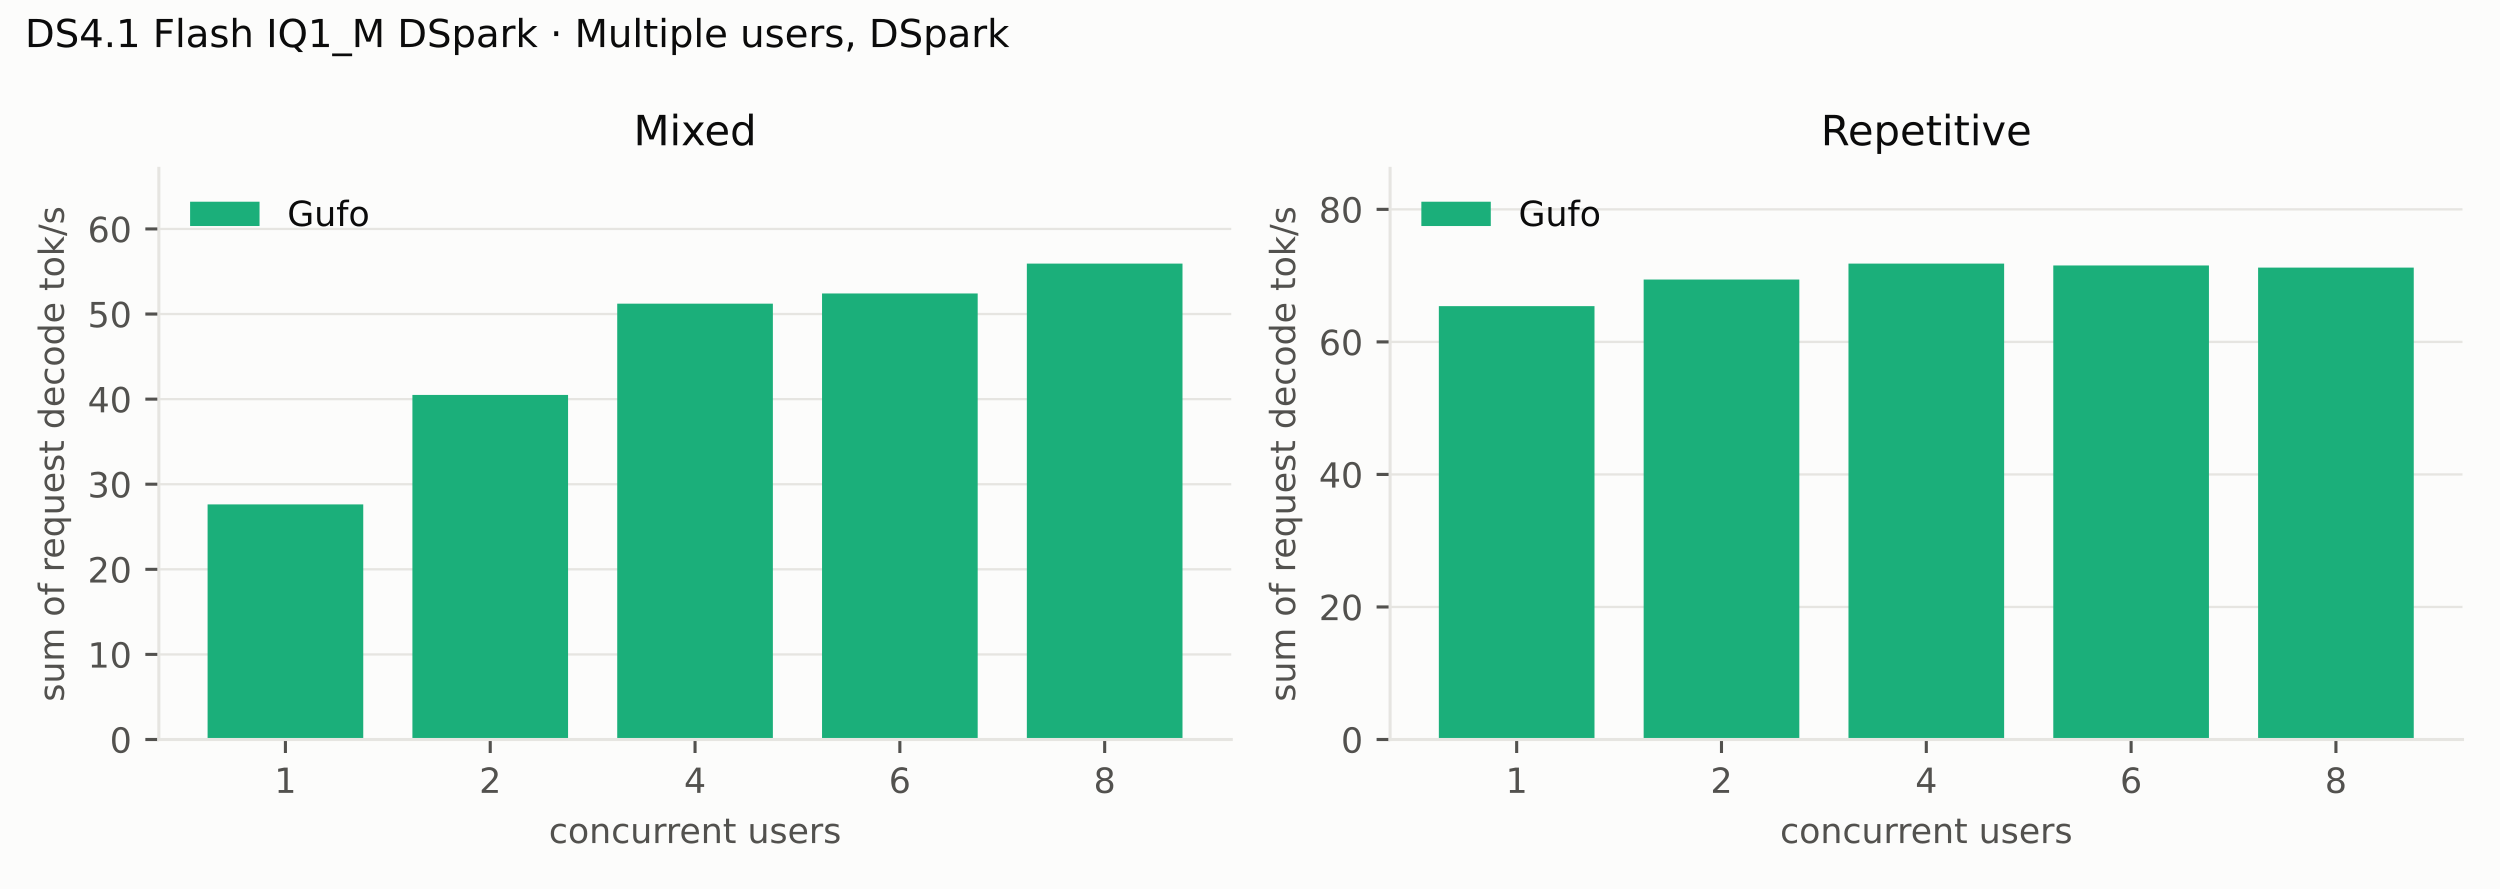
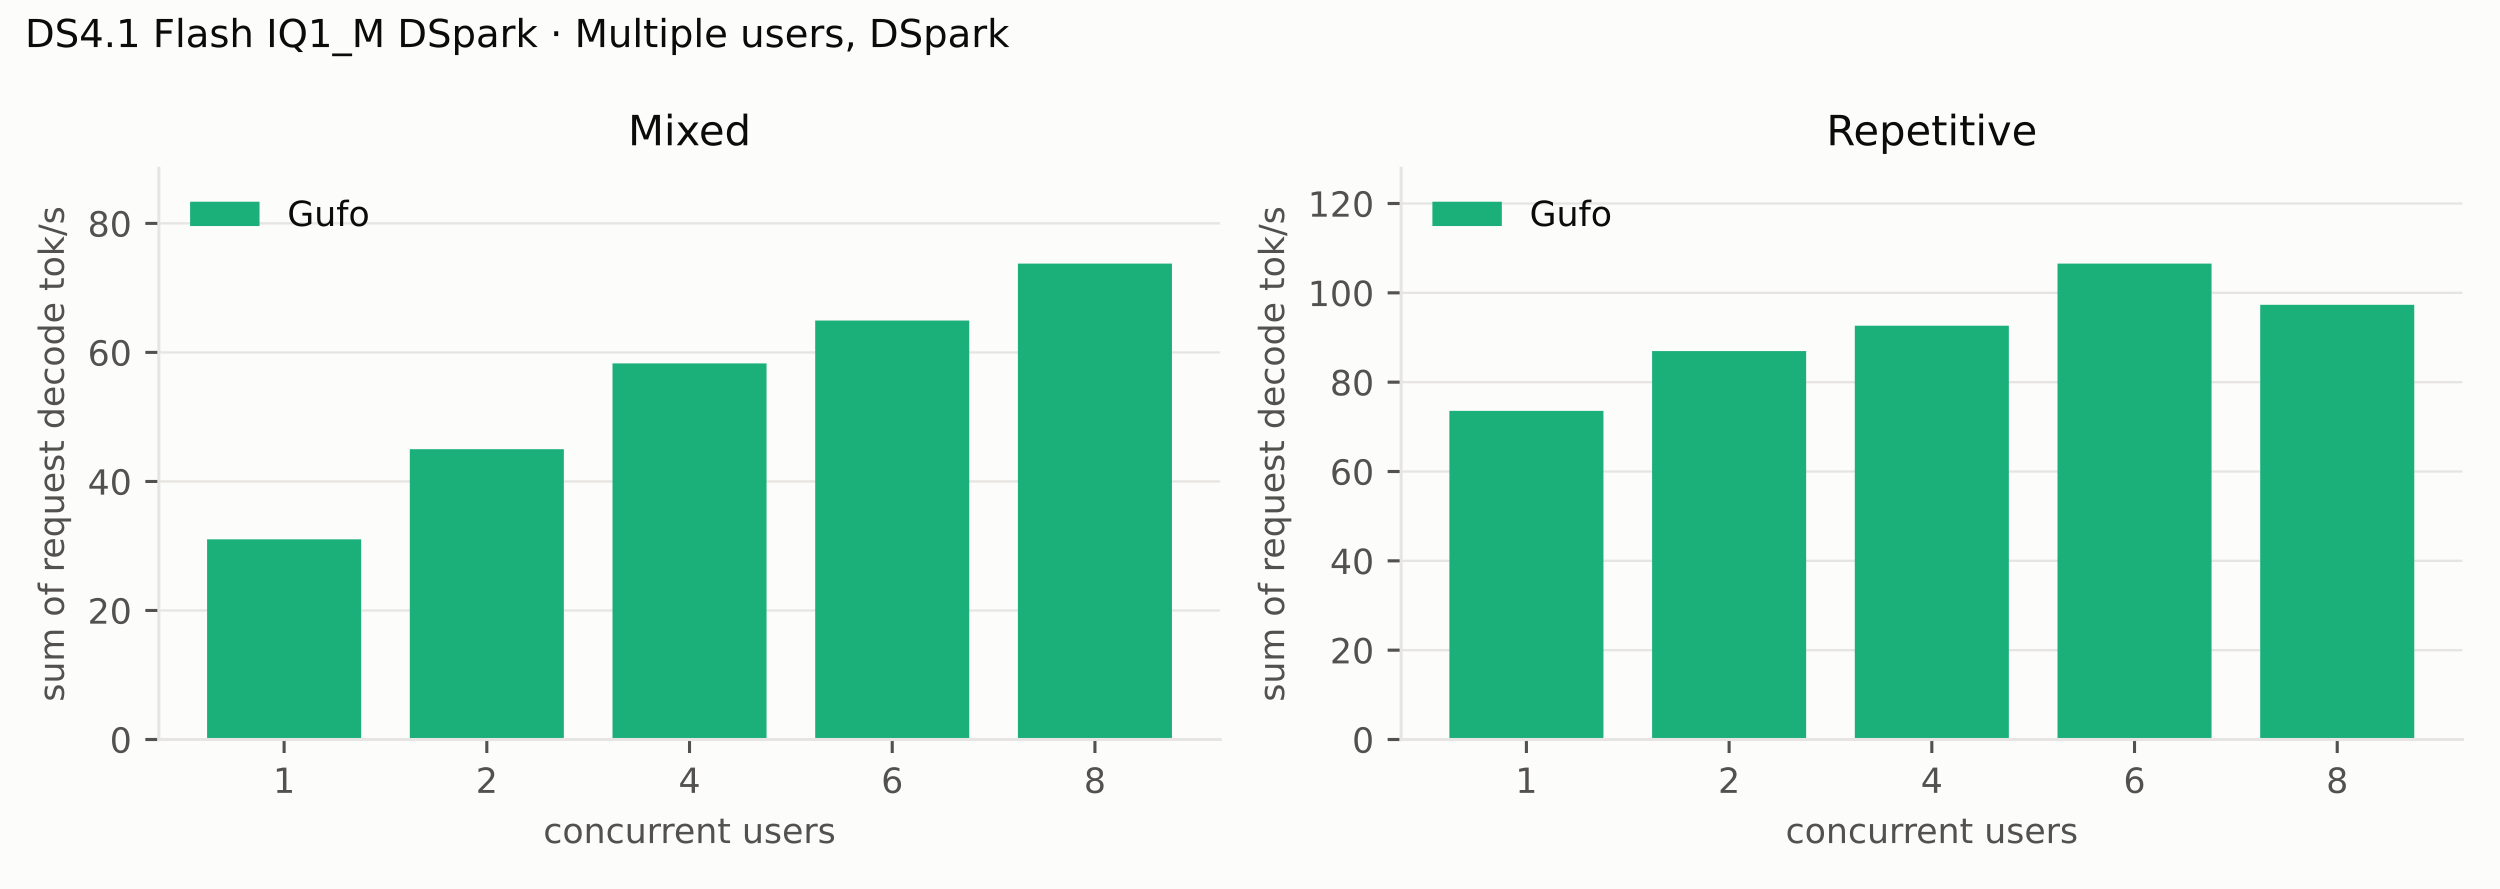
<svg xmlns="http://www.w3.org/2000/svg" xmlns:xlink="http://www.w3.org/1999/xlink" width="648pt" height="230.4pt" viewBox="0 0 648 230.4" version="1.1">
  <defs>
    <style type="text/css">*{stroke-linejoin: round; stroke-linecap: butt}</style>
  </defs>
  <g id="figure_1">
    <g id="patch_1">
      <path d="M 0 230.4 L 648 230.4 L 648 0 L 0 0 z " style="fill: #fcfcfb" />
    </g>
    <g id="axes_1">
      <g id="patch_2">
-         <path d="M 41.173 191.68 L 319.14 191.68 L 319.14 43.647 L 41.173 43.647 z " style="fill: #fcfcfb" />
+         <path d="M 41.173 191.68 L 316.277 191.68 L 316.277 43.647 L 41.173 43.647 z " style="fill: #fcfcfb" />
      </g>
      <g id="matplotlib.axis_1">
        <g id="xtick_1">
          <g id="line2d_1">
            <defs>
              <path id="m1ebf051f68" d="M 0 0 L 0 3.5 " style="stroke: #52514e; stroke-width: 0.8" />
            </defs>
            <g>
-               <use xlink:href="#m1ebf051f68" x="73.981" y="191.68" style="fill: #52514e; stroke: #52514e; stroke-width: 0.8" />
+               <use xlink:href="#m1ebf051f68" x="73.643" y="191.68" style="fill: #52514e; stroke: #52514e; stroke-width: 0.8" />
            </g>
          </g>
          <g id="text_1">
-             <text style="font-size: 9px; font-family: 'DejaVu Sans', 'Bitstream Vera Sans', 'Computer Modern Sans Serif', 'Lucida Grande', 'Verdana', 'Geneva', 'Lucid', 'Arial', 'Helvetica', 'Avant Garde', sans-serif; text-anchor: middle; fill: #52514e" x="73.981" y="205.518" transform="rotate(-0 73.98135 205.5179)">1</text>
+             <text style="font-size: 9px; font-family: 'DejaVu Sans', 'Bitstream Vera Sans', 'Computer Modern Sans Serif', 'Lucida Grande', 'Verdana', 'Geneva', 'Lucid', 'Arial', 'Helvetica', 'Avant Garde', sans-serif; text-anchor: middle; fill: #52514e" x="73.643" y="205.518" transform="rotate(-0 73.64342 205.5179)">1</text>
          </g>
        </g>
        <g id="xtick_2">
          <g id="line2d_2">
            <g>
-               <use xlink:href="#m1ebf051f68" x="127.069" y="191.68" style="fill: #52514e; stroke: #52514e; stroke-width: 0.8" />
+               <use xlink:href="#m1ebf051f68" x="126.184" y="191.68" style="fill: #52514e; stroke: #52514e; stroke-width: 0.8" />
            </g>
          </g>
          <g id="text_2">
-             <text style="font-size: 9px; font-family: 'DejaVu Sans', 'Bitstream Vera Sans', 'Computer Modern Sans Serif', 'Lucida Grande', 'Verdana', 'Geneva', 'Lucid', 'Arial', 'Helvetica', 'Avant Garde', sans-serif; text-anchor: middle; fill: #52514e" x="127.069" y="205.518" transform="rotate(-0 127.069 205.5179)">2</text>
+             <text style="font-size: 9px; font-family: 'DejaVu Sans', 'Bitstream Vera Sans', 'Computer Modern Sans Serif', 'Lucida Grande', 'Verdana', 'Geneva', 'Lucid', 'Arial', 'Helvetica', 'Avant Garde', sans-serif; text-anchor: middle; fill: #52514e" x="126.184" y="205.518" transform="rotate(-0 126.1842 205.5179)">2</text>
          </g>
        </g>
        <g id="xtick_3">
          <g id="line2d_3">
            <g>
-               <use xlink:href="#m1ebf051f68" x="180.157" y="191.68" style="fill: #52514e; stroke: #52514e; stroke-width: 0.8" />
+               <use xlink:href="#m1ebf051f68" x="178.725" y="191.68" style="fill: #52514e; stroke: #52514e; stroke-width: 0.8" />
            </g>
          </g>
          <g id="text_3">
-             <text style="font-size: 9px; font-family: 'DejaVu Sans', 'Bitstream Vera Sans', 'Computer Modern Sans Serif', 'Lucida Grande', 'Verdana', 'Geneva', 'Lucid', 'Arial', 'Helvetica', 'Avant Garde', sans-serif; text-anchor: middle; fill: #52514e" x="180.157" y="205.518" transform="rotate(-0 180.1566 205.5179)">4</text>
+             <text style="font-size: 9px; font-family: 'DejaVu Sans', 'Bitstream Vera Sans', 'Computer Modern Sans Serif', 'Lucida Grande', 'Verdana', 'Geneva', 'Lucid', 'Arial', 'Helvetica', 'Avant Garde', sans-serif; text-anchor: middle; fill: #52514e" x="178.725" y="205.518" transform="rotate(-0 178.725 205.5179)">4</text>
          </g>
        </g>
        <g id="xtick_4">
          <g id="line2d_4">
            <g>
-               <use xlink:href="#m1ebf051f68" x="233.244" y="191.68" style="fill: #52514e; stroke: #52514e; stroke-width: 0.8" />
+               <use xlink:href="#m1ebf051f68" x="231.266" y="191.68" style="fill: #52514e; stroke: #52514e; stroke-width: 0.8" />
            </g>
          </g>
          <g id="text_4">
-             <text style="font-size: 9px; font-family: 'DejaVu Sans', 'Bitstream Vera Sans', 'Computer Modern Sans Serif', 'Lucida Grande', 'Verdana', 'Geneva', 'Lucid', 'Arial', 'Helvetica', 'Avant Garde', sans-serif; text-anchor: middle; fill: #52514e" x="233.244" y="205.518" transform="rotate(-0 233.2442 205.5179)">6</text>
+             <text style="font-size: 9px; font-family: 'DejaVu Sans', 'Bitstream Vera Sans', 'Computer Modern Sans Serif', 'Lucida Grande', 'Verdana', 'Geneva', 'Lucid', 'Arial', 'Helvetica', 'Avant Garde', sans-serif; text-anchor: middle; fill: #52514e" x="231.266" y="205.518" transform="rotate(-0 231.2658 205.5179)">6</text>
          </g>
        </g>
        <g id="xtick_5">
          <g id="line2d_5">
            <g>
-               <use xlink:href="#m1ebf051f68" x="286.332" y="191.68" style="fill: #52514e; stroke: #52514e; stroke-width: 0.8" />
+               <use xlink:href="#m1ebf051f68" x="283.807" y="191.68" style="fill: #52514e; stroke: #52514e; stroke-width: 0.8" />
            </g>
          </g>
          <g id="text_5">
-             <text style="font-size: 9px; font-family: 'DejaVu Sans', 'Bitstream Vera Sans', 'Computer Modern Sans Serif', 'Lucida Grande', 'Verdana', 'Geneva', 'Lucid', 'Arial', 'Helvetica', 'Avant Garde', sans-serif; text-anchor: middle; fill: #52514e" x="286.332" y="205.518" transform="rotate(-0 286.3318 205.5179)">8</text>
+             <text style="font-size: 9px; font-family: 'DejaVu Sans', 'Bitstream Vera Sans', 'Computer Modern Sans Serif', 'Lucida Grande', 'Verdana', 'Geneva', 'Lucid', 'Arial', 'Helvetica', 'Avant Garde', sans-serif; text-anchor: middle; fill: #52514e" x="283.807" y="205.518" transform="rotate(-0 283.8067 205.5179)">8</text>
          </g>
        </g>
        <g id="text_6">
-           <text style="font-size: 9px; font-family: 'DejaVu Sans', 'Bitstream Vera Sans', 'Computer Modern Sans Serif', 'Lucida Grande', 'Verdana', 'Geneva', 'Lucid', 'Arial', 'Helvetica', 'Avant Garde', sans-serif; text-anchor: middle; fill: #52514e" x="180.157" y="218.518" transform="rotate(-0 180.1566 218.5179)">concurrent users</text>
+           <text style="font-size: 9px; font-family: 'DejaVu Sans', 'Bitstream Vera Sans', 'Computer Modern Sans Serif', 'Lucida Grande', 'Verdana', 'Geneva', 'Lucid', 'Arial', 'Helvetica', 'Avant Garde', sans-serif; text-anchor: middle; fill: #52514e" x="178.725" y="218.518" transform="rotate(-0 178.725 218.5179)">concurrent users</text>
        </g>
      </g>
      <g id="matplotlib.axis_2">
        <g id="ytick_1">
          <g id="line2d_6">
-             <path d="M 41.173 191.68 L 319.14 191.68 " clip-path="url(#p87799a34b1)" style="fill: none; stroke: #e6e5e1; stroke-width: 0.6; stroke-linecap: square" />
+             <path d="M 41.173 191.68 L 316.277 191.68 " clip-path="url(#pf72416dd91)" style="fill: none; stroke: #e6e5e1; stroke-width: 0.6; stroke-linecap: square" />
          </g>
          <g id="line2d_7">
            <defs>
              <path id="m680e5b1e24" d="M 0 0 L -3.5 0 " style="stroke: #52514e; stroke-width: 0.8" />
            </defs>
            <g>
              <use xlink:href="#m680e5b1e24" x="41.173" y="191.68" style="fill: #52514e; stroke: #52514e; stroke-width: 0.8" />
            </g>
          </g>
          <g id="text_7">
            <text style="font-size: 9px; font-family: 'DejaVu Sans', 'Bitstream Vera Sans', 'Computer Modern Sans Serif', 'Lucida Grande', 'Verdana', 'Geneva', 'Lucid', 'Arial', 'Helvetica', 'Avant Garde', sans-serif; text-anchor: end; fill: #52514e" x="34.173" y="195.099" transform="rotate(-0 34.1732 195.0989)">0</text>
          </g>
        </g>
        <g id="ytick_2">
          <g id="line2d_8">
-             <path d="M 41.173 169.624 L 319.14 169.624 " clip-path="url(#p87799a34b1)" style="fill: none; stroke: #e6e5e1; stroke-width: 0.6; stroke-linecap: square" />
+             <path d="M 41.173 158.235 L 316.277 158.235 " clip-path="url(#pf72416dd91)" style="fill: none; stroke: #e6e5e1; stroke-width: 0.6; stroke-linecap: square" />
          </g>
          <g id="line2d_9">
            <g>
-               <use xlink:href="#m680e5b1e24" x="41.173" y="169.624" style="fill: #52514e; stroke: #52514e; stroke-width: 0.8" />
+               <use xlink:href="#m680e5b1e24" x="41.173" y="158.235" style="fill: #52514e; stroke: #52514e; stroke-width: 0.8" />
            </g>
          </g>
          <g id="text_8">
-             <text style="font-size: 9px; font-family: 'DejaVu Sans', 'Bitstream Vera Sans', 'Computer Modern Sans Serif', 'Lucida Grande', 'Verdana', 'Geneva', 'Lucid', 'Arial', 'Helvetica', 'Avant Garde', sans-serif; text-anchor: end; fill: #52514e" x="34.173" y="173.043" transform="rotate(-0 34.1732 173.0427)">10</text>
+             <text style="font-size: 9px; font-family: 'DejaVu Sans', 'Bitstream Vera Sans', 'Computer Modern Sans Serif', 'Lucida Grande', 'Verdana', 'Geneva', 'Lucid', 'Arial', 'Helvetica', 'Avant Garde', sans-serif; text-anchor: end; fill: #52514e" x="34.173" y="161.654" transform="rotate(-0 34.1732 161.6543)">20</text>
          </g>
        </g>
        <g id="ytick_3">
          <g id="line2d_10">
-             <path d="M 41.173 147.567 L 319.14 147.567 " clip-path="url(#p87799a34b1)" style="fill: none; stroke: #e6e5e1; stroke-width: 0.6; stroke-linecap: square" />
+             <path d="M 41.173 124.791 L 316.277 124.791 " clip-path="url(#pf72416dd91)" style="fill: none; stroke: #e6e5e1; stroke-width: 0.6; stroke-linecap: square" />
          </g>
          <g id="line2d_11">
            <g>
-               <use xlink:href="#m680e5b1e24" x="41.173" y="147.567" style="fill: #52514e; stroke: #52514e; stroke-width: 0.8" />
+               <use xlink:href="#m680e5b1e24" x="41.173" y="124.791" style="fill: #52514e; stroke: #52514e; stroke-width: 0.8" />
            </g>
          </g>
          <g id="text_9">
-             <text style="font-size: 9px; font-family: 'DejaVu Sans', 'Bitstream Vera Sans', 'Computer Modern Sans Serif', 'Lucida Grande', 'Verdana', 'Geneva', 'Lucid', 'Arial', 'Helvetica', 'Avant Garde', sans-serif; text-anchor: end; fill: #52514e" x="34.173" y="150.986" transform="rotate(-0 34.1732 150.9864)">20</text>
+             <text style="font-size: 9px; font-family: 'DejaVu Sans', 'Bitstream Vera Sans', 'Computer Modern Sans Serif', 'Lucida Grande', 'Verdana', 'Geneva', 'Lucid', 'Arial', 'Helvetica', 'Avant Garde', sans-serif; text-anchor: end; fill: #52514e" x="34.173" y="128.21" transform="rotate(-0 34.1732 128.2096)">40</text>
          </g>
        </g>
        <g id="ytick_4">
          <g id="line2d_12">
-             <path d="M 41.173 125.511 L 319.14 125.511 " clip-path="url(#p87799a34b1)" style="fill: none; stroke: #e6e5e1; stroke-width: 0.6; stroke-linecap: square" />
+             <path d="M 41.173 91.346 L 316.277 91.346 " clip-path="url(#pf72416dd91)" style="fill: none; stroke: #e6e5e1; stroke-width: 0.6; stroke-linecap: square" />
          </g>
          <g id="line2d_13">
            <g>
-               <use xlink:href="#m680e5b1e24" x="41.173" y="125.511" style="fill: #52514e; stroke: #52514e; stroke-width: 0.8" />
+               <use xlink:href="#m680e5b1e24" x="41.173" y="91.346" style="fill: #52514e; stroke: #52514e; stroke-width: 0.8" />
            </g>
          </g>
          <g id="text_10">
-             <text style="font-size: 9px; font-family: 'DejaVu Sans', 'Bitstream Vera Sans', 'Computer Modern Sans Serif', 'Lucida Grande', 'Verdana', 'Geneva', 'Lucid', 'Arial', 'Helvetica', 'Avant Garde', sans-serif; text-anchor: end; fill: #52514e" x="34.173" y="128.93" transform="rotate(-0 34.1732 128.9301)">30</text>
+             <text style="font-size: 9px; font-family: 'DejaVu Sans', 'Bitstream Vera Sans', 'Computer Modern Sans Serif', 'Lucida Grande', 'Verdana', 'Geneva', 'Lucid', 'Arial', 'Helvetica', 'Avant Garde', sans-serif; text-anchor: end; fill: #52514e" x="34.173" y="94.765" transform="rotate(-0 34.1732 94.76486)">60</text>
          </g>
        </g>
        <g id="ytick_5">
          <g id="line2d_14">
-             <path d="M 41.173 103.455 L 319.14 103.455 " clip-path="url(#p87799a34b1)" style="fill: none; stroke: #e6e5e1; stroke-width: 0.6; stroke-linecap: square" />
+             <path d="M 41.173 57.901 L 316.277 57.901 " clip-path="url(#pf72416dd91)" style="fill: none; stroke: #e6e5e1; stroke-width: 0.6; stroke-linecap: square" />
          </g>
          <g id="line2d_15">
            <g>
-               <use xlink:href="#m680e5b1e24" x="41.173" y="103.455" style="fill: #52514e; stroke: #52514e; stroke-width: 0.8" />
+               <use xlink:href="#m680e5b1e24" x="41.173" y="57.901" style="fill: #52514e; stroke: #52514e; stroke-width: 0.8" />
            </g>
          </g>
          <g id="text_11">
-             <text style="font-size: 9px; font-family: 'DejaVu Sans', 'Bitstream Vera Sans', 'Computer Modern Sans Serif', 'Lucida Grande', 'Verdana', 'Geneva', 'Lucid', 'Arial', 'Helvetica', 'Avant Garde', sans-serif; text-anchor: end; fill: #52514e" x="34.173" y="106.874" transform="rotate(-0 34.1732 106.8738)">40</text>
-           </g>
-         </g>
-         <g id="ytick_6">
-           <g id="line2d_16">
-             <path d="M 41.173 81.399 L 319.14 81.399 " clip-path="url(#p87799a34b1)" style="fill: none; stroke: #e6e5e1; stroke-width: 0.6; stroke-linecap: square" />
-           </g>
-           <g id="line2d_17">
-             <g>
-               <use xlink:href="#m680e5b1e24" x="41.173" y="81.399" style="fill: #52514e; stroke: #52514e; stroke-width: 0.8" />
-             </g>
-           </g>
-           <g id="text_12">
-             <text style="font-size: 9px; font-family: 'DejaVu Sans', 'Bitstream Vera Sans', 'Computer Modern Sans Serif', 'Lucida Grande', 'Verdana', 'Geneva', 'Lucid', 'Arial', 'Helvetica', 'Avant Garde', sans-serif; text-anchor: end; fill: #52514e" x="34.173" y="84.818" transform="rotate(-0 34.1732 84.81756)">50</text>
-           </g>
-         </g>
-         <g id="ytick_7">
-           <g id="line2d_18">
-             <path d="M 41.173 59.342 L 319.14 59.342 " clip-path="url(#p87799a34b1)" style="fill: none; stroke: #e6e5e1; stroke-width: 0.6; stroke-linecap: square" />
-           </g>
-           <g id="line2d_19">
-             <g>
-               <use xlink:href="#m680e5b1e24" x="41.173" y="59.342" style="fill: #52514e; stroke: #52514e; stroke-width: 0.8" />
-             </g>
-           </g>
-           <g id="text_13">
-             <text style="font-size: 9px; font-family: 'DejaVu Sans', 'Bitstream Vera Sans', 'Computer Modern Sans Serif', 'Lucida Grande', 'Verdana', 'Geneva', 'Lucid', 'Arial', 'Helvetica', 'Avant Garde', sans-serif; text-anchor: end; fill: #52514e" x="34.173" y="62.761" transform="rotate(-0 34.1732 62.76129)">60</text>
-           </g>
-         </g>
-         <g id="text_14">
+             <text style="font-size: 9px; font-family: 'DejaVu Sans', 'Bitstream Vera Sans', 'Computer Modern Sans Serif', 'Lucida Grande', 'Verdana', 'Geneva', 'Lucid', 'Arial', 'Helvetica', 'Avant Garde', sans-serif; text-anchor: end; fill: #52514e" x="34.173" y="61.32" transform="rotate(-0 34.1732 61.32017)">80</text>
+           </g>
+         </g>
+         <g id="text_12">
          <text style="font-size: 9px; font-family: 'DejaVu Sans', 'Bitstream Vera Sans', 'Computer Modern Sans Serif', 'Lucida Grande', 'Verdana', 'Geneva', 'Lucid', 'Arial', 'Helvetica', 'Avant Garde', sans-serif; text-anchor: middle; fill: #52514e" x="16.559" y="117.664" transform="rotate(-90 16.55859 117.6635)">sum of request decode tok/s</text>
        </g>
      </g>
      <g id="patch_3">
-         <path d="M 53.808 191.68 L 94.155 191.68 L 94.155 130.739 L 53.808 130.739 z " clip-path="url(#p87799a34b1)" style="fill: #1baf7a" />
+         <path d="M 53.678 191.68 L 93.609 191.68 L 93.609 139.791 L 53.678 139.791 z " clip-path="url(#pf72416dd91)" style="fill: #1baf7a" />
      </g>
      <g id="patch_4">
-         <path d="M 106.896 191.68 L 147.242 191.68 L 147.242 102.374 L 106.896 102.374 z " clip-path="url(#p87799a34b1)" style="fill: #1baf7a" />
+         <path d="M 106.219 191.68 L 146.15 191.68 L 146.15 116.429 L 106.219 116.429 z " clip-path="url(#pf72416dd91)" style="fill: #1baf7a" />
      </g>
      <g id="patch_5">
-         <path d="M 159.983 191.68 L 200.33 191.68 L 200.33 78.708 L 159.983 78.708 z " clip-path="url(#p87799a34b1)" style="fill: #1baf7a" />
+         <path d="M 158.76 191.68 L 198.691 191.68 L 198.691 94.189 L 158.76 94.189 z " clip-path="url(#pf72416dd91)" style="fill: #1baf7a" />
      </g>
      <g id="patch_6">
-         <path d="M 213.071 191.68 L 253.418 191.68 L 253.418 76.061 L 213.071 76.061 z " clip-path="url(#p87799a34b1)" style="fill: #1baf7a" />
+         <path d="M 211.3 191.68 L 251.231 191.68 L 251.231 83.085 L 211.3 83.085 z " clip-path="url(#pf72416dd91)" style="fill: #1baf7a" />
      </g>
      <g id="patch_7">
-         <path d="M 266.159 191.68 L 306.505 191.68 L 306.505 68.319 L 266.159 68.319 z " clip-path="url(#p87799a34b1)" style="fill: #1baf7a" />
+         <path d="M 263.841 191.68 L 303.772 191.68 L 303.772 68.319 L 263.841 68.319 z " clip-path="url(#pf72416dd91)" style="fill: #1baf7a" />
      </g>
      <g id="patch_8">
        <path d="M 41.173 191.68 L 41.173 43.647 " style="fill: none; stroke: #e6e5e1; stroke-width: 0.8; stroke-linejoin: miter; stroke-linecap: square" />
      </g>
      <g id="patch_9">
-         <path d="M 41.173 191.68 L 319.14 191.68 " style="fill: none; stroke: #e6e5e1; stroke-width: 0.8; stroke-linejoin: miter; stroke-linecap: square" />
-       </g>
-       <g id="text_15">
-         <text style="font-size: 10.8px; font-family: 'DejaVu Sans', 'Bitstream Vera Sans', 'Computer Modern Sans Serif', 'Lucida Grande', 'Verdana', 'Geneva', 'Lucid', 'Arial', 'Helvetica', 'Avant Garde', sans-serif; text-anchor: middle; fill: #0b0b0b" x="180.157" y="37.647" transform="rotate(-0 180.1566 37.64709)">Mixed</text>
+         <path d="M 41.173 191.68 L 316.277 191.68 " style="fill: none; stroke: #e6e5e1; stroke-width: 0.8; stroke-linejoin: miter; stroke-linecap: square" />
+       </g>
+       <g id="text_13">
+         <text style="font-size: 10.8px; font-family: 'DejaVu Sans', 'Bitstream Vera Sans', 'Computer Modern Sans Serif', 'Lucida Grande', 'Verdana', 'Geneva', 'Lucid', 'Arial', 'Helvetica', 'Avant Garde', sans-serif; text-anchor: middle; fill: #0b0b0b" x="178.725" y="37.647" transform="rotate(-0 178.725 37.64709)">Mixed</text>
      </g>
      <g id="legend_1">
        <g id="patch_10">
          <path d="M 49.273 58.586 L 67.273 58.586 L 67.273 52.286 L 49.273 52.286 z " style="fill: #1baf7a" />
        </g>
-         <g id="text_16">
+         <g id="text_14">
          <text style="font-size: 9px; font-family: 'DejaVu Sans', 'Bitstream Vera Sans', 'Computer Modern Sans Serif', 'Lucida Grande', 'Verdana', 'Geneva', 'Lucid', 'Arial', 'Helvetica', 'Avant Garde', sans-serif; text-anchor: start; fill: #0b0b0b" x="74.473" y="58.586" transform="rotate(-0 74.4732 58.58569)">Gufo</text>
        </g>
      </g>
    </g>
    <g id="axes_2">
      <g id="patch_11">
-         <path d="M 360.313 191.68 L 638.28 191.68 L 638.28 43.647 L 360.313 43.647 z " style="fill: #fcfcfb" />
+         <path d="M 363.176 191.68 L 638.28 191.68 L 638.28 43.647 L 363.176 43.647 z " style="fill: #fcfcfb" />
      </g>
      <g id="matplotlib.axis_3">
        <g id="xtick_6">
+           <g id="line2d_16">
+             <g>
+               <use xlink:href="#m1ebf051f68" x="395.647" y="191.68" style="fill: #52514e; stroke: #52514e; stroke-width: 0.8" />
+             </g>
+           </g>
+           <g id="text_15">
+             <text style="font-size: 9px; font-family: 'DejaVu Sans', 'Bitstream Vera Sans', 'Computer Modern Sans Serif', 'Lucida Grande', 'Verdana', 'Geneva', 'Lucid', 'Arial', 'Helvetica', 'Avant Garde', sans-serif; text-anchor: middle; fill: #52514e" x="395.647" y="205.518" transform="rotate(-0 395.6465 205.5179)">1</text>
+           </g>
+         </g>
+         <g id="xtick_7">
+           <g id="line2d_17">
+             <g>
+               <use xlink:href="#m1ebf051f68" x="448.187" y="191.68" style="fill: #52514e; stroke: #52514e; stroke-width: 0.8" />
+             </g>
+           </g>
+           <g id="text_16">
+             <text style="font-size: 9px; font-family: 'DejaVu Sans', 'Bitstream Vera Sans', 'Computer Modern Sans Serif', 'Lucida Grande', 'Verdana', 'Geneva', 'Lucid', 'Arial', 'Helvetica', 'Avant Garde', sans-serif; text-anchor: middle; fill: #52514e" x="448.187" y="205.518" transform="rotate(-0 448.1874 205.5179)">2</text>
+           </g>
+         </g>
+         <g id="xtick_8">
+           <g id="line2d_18">
+             <g>
+               <use xlink:href="#m1ebf051f68" x="500.728" y="191.68" style="fill: #52514e; stroke: #52514e; stroke-width: 0.8" />
+             </g>
+           </g>
+           <g id="text_17">
+             <text style="font-size: 9px; font-family: 'DejaVu Sans', 'Bitstream Vera Sans', 'Computer Modern Sans Serif', 'Lucida Grande', 'Verdana', 'Geneva', 'Lucid', 'Arial', 'Helvetica', 'Avant Garde', sans-serif; text-anchor: middle; fill: #52514e" x="500.728" y="205.518" transform="rotate(-0 500.7282 205.5179)">4</text>
+           </g>
+         </g>
+         <g id="xtick_9">
+           <g id="line2d_19">
+             <g>
+               <use xlink:href="#m1ebf051f68" x="553.269" y="191.68" style="fill: #52514e; stroke: #52514e; stroke-width: 0.8" />
+             </g>
+           </g>
+           <g id="text_18">
+             <text style="font-size: 9px; font-family: 'DejaVu Sans', 'Bitstream Vera Sans', 'Computer Modern Sans Serif', 'Lucida Grande', 'Verdana', 'Geneva', 'Lucid', 'Arial', 'Helvetica', 'Avant Garde', sans-serif; text-anchor: middle; fill: #52514e" x="553.269" y="205.518" transform="rotate(-0 553.269 205.5179)">6</text>
+           </g>
+         </g>
+         <g id="xtick_10">
          <g id="line2d_20">
            <g>
-               <use xlink:href="#m1ebf051f68" x="393.121" y="191.68" style="fill: #52514e; stroke: #52514e; stroke-width: 0.8" />
-             </g>
-           </g>
-           <g id="text_17">
-             <text style="font-size: 9px; font-family: 'DejaVu Sans', 'Bitstream Vera Sans', 'Computer Modern Sans Serif', 'Lucida Grande', 'Verdana', 'Geneva', 'Lucid', 'Arial', 'Helvetica', 'Avant Garde', sans-serif; text-anchor: middle; fill: #52514e" x="393.121" y="205.518" transform="rotate(-0 393.1214 205.5179)">1</text>
-           </g>
-         </g>
-         <g id="xtick_7">
+               <use xlink:href="#m1ebf051f68" x="605.81" y="191.68" style="fill: #52514e; stroke: #52514e; stroke-width: 0.8" />
+             </g>
+           </g>
+           <g id="text_19">
+             <text style="font-size: 9px; font-family: 'DejaVu Sans', 'Bitstream Vera Sans', 'Computer Modern Sans Serif', 'Lucida Grande', 'Verdana', 'Geneva', 'Lucid', 'Arial', 'Helvetica', 'Avant Garde', sans-serif; text-anchor: middle; fill: #52514e" x="605.81" y="205.518" transform="rotate(-0 605.8098 205.5179)">8</text>
+           </g>
+         </g>
+         <g id="text_20">
+           <text style="font-size: 9px; font-family: 'DejaVu Sans', 'Bitstream Vera Sans', 'Computer Modern Sans Serif', 'Lucida Grande', 'Verdana', 'Geneva', 'Lucid', 'Arial', 'Helvetica', 'Avant Garde', sans-serif; text-anchor: middle; fill: #52514e" x="500.728" y="218.518" transform="rotate(-0 500.7282 218.5179)">concurrent users</text>
+         </g>
+       </g>
+       <g id="matplotlib.axis_4">
+         <g id="ytick_6">
          <g id="line2d_21">
-             <g>
-               <use xlink:href="#m1ebf051f68" x="446.209" y="191.68" style="fill: #52514e; stroke: #52514e; stroke-width: 0.8" />
-             </g>
-           </g>
-           <g id="text_18">
-             <text style="font-size: 9px; font-family: 'DejaVu Sans', 'Bitstream Vera Sans', 'Computer Modern Sans Serif', 'Lucida Grande', 'Verdana', 'Geneva', 'Lucid', 'Arial', 'Helvetica', 'Avant Garde', sans-serif; text-anchor: middle; fill: #52514e" x="446.209" y="205.518" transform="rotate(-0 446.209 205.5179)">2</text>
-           </g>
-         </g>
-         <g id="xtick_8">
+             <path d="M 363.176 191.68 L 638.28 191.68 " clip-path="url(#p153f3304de)" style="fill: none; stroke: #e6e5e1; stroke-width: 0.6; stroke-linecap: square" />
+           </g>
          <g id="line2d_22">
            <g>
-               <use xlink:href="#m1ebf051f68" x="499.297" y="191.68" style="fill: #52514e; stroke: #52514e; stroke-width: 0.8" />
-             </g>
-           </g>
-           <g id="text_19">
-             <text style="font-size: 9px; font-family: 'DejaVu Sans', 'Bitstream Vera Sans', 'Computer Modern Sans Serif', 'Lucida Grande', 'Verdana', 'Geneva', 'Lucid', 'Arial', 'Helvetica', 'Avant Garde', sans-serif; text-anchor: middle; fill: #52514e" x="499.297" y="205.518" transform="rotate(-0 499.2966 205.5179)">4</text>
-           </g>
-         </g>
-         <g id="xtick_9">
+               <use xlink:href="#m680e5b1e24" x="363.176" y="191.68" style="fill: #52514e; stroke: #52514e; stroke-width: 0.8" />
+             </g>
+           </g>
+           <g id="text_21">
+             <text style="font-size: 9px; font-family: 'DejaVu Sans', 'Bitstream Vera Sans', 'Computer Modern Sans Serif', 'Lucida Grande', 'Verdana', 'Geneva', 'Lucid', 'Arial', 'Helvetica', 'Avant Garde', sans-serif; text-anchor: end; fill: #52514e" x="356.176" y="195.099" transform="rotate(-0 356.1763 195.0989)">0</text>
+           </g>
+         </g>
+         <g id="ytick_7">
          <g id="line2d_23">
-             <g>
-               <use xlink:href="#m1ebf051f68" x="552.384" y="191.68" style="fill: #52514e; stroke: #52514e; stroke-width: 0.8" />
-             </g>
-           </g>
-           <g id="text_20">
-             <text style="font-size: 9px; font-family: 'DejaVu Sans', 'Bitstream Vera Sans', 'Computer Modern Sans Serif', 'Lucida Grande', 'Verdana', 'Geneva', 'Lucid', 'Arial', 'Helvetica', 'Avant Garde', sans-serif; text-anchor: middle; fill: #52514e" x="552.384" y="205.518" transform="rotate(-0 552.3842 205.5179)">6</text>
-           </g>
-         </g>
-         <g id="xtick_10">
+             <path d="M 363.176 168.525 L 638.28 168.525 " clip-path="url(#p153f3304de)" style="fill: none; stroke: #e6e5e1; stroke-width: 0.6; stroke-linecap: square" />
+           </g>
          <g id="line2d_24">
            <g>
-               <use xlink:href="#m1ebf051f68" x="605.472" y="191.68" style="fill: #52514e; stroke: #52514e; stroke-width: 0.8" />
-             </g>
-           </g>
-           <g id="text_21">
-             <text style="font-size: 9px; font-family: 'DejaVu Sans', 'Bitstream Vera Sans', 'Computer Modern Sans Serif', 'Lucida Grande', 'Verdana', 'Geneva', 'Lucid', 'Arial', 'Helvetica', 'Avant Garde', sans-serif; text-anchor: middle; fill: #52514e" x="605.472" y="205.518" transform="rotate(-0 605.4718 205.5179)">8</text>
-           </g>
-         </g>
-         <g id="text_22">
-           <text style="font-size: 9px; font-family: 'DejaVu Sans', 'Bitstream Vera Sans', 'Computer Modern Sans Serif', 'Lucida Grande', 'Verdana', 'Geneva', 'Lucid', 'Arial', 'Helvetica', 'Avant Garde', sans-serif; text-anchor: middle; fill: #52514e" x="499.297" y="218.518" transform="rotate(-0 499.2966 218.5179)">concurrent users</text>
-         </g>
-       </g>
-       <g id="matplotlib.axis_4">
+               <use xlink:href="#m680e5b1e24" x="363.176" y="168.525" style="fill: #52514e; stroke: #52514e; stroke-width: 0.8" />
+             </g>
+           </g>
+           <g id="text_22">
+             <text style="font-size: 9px; font-family: 'DejaVu Sans', 'Bitstream Vera Sans', 'Computer Modern Sans Serif', 'Lucida Grande', 'Verdana', 'Geneva', 'Lucid', 'Arial', 'Helvetica', 'Avant Garde', sans-serif; text-anchor: end; fill: #52514e" x="356.176" y="171.943" transform="rotate(-0 356.1763 171.9435)">20</text>
+           </g>
+         </g>
        <g id="ytick_8">
          <g id="line2d_25">
-             <path d="M 360.313 191.68 L 638.28 191.68 " clip-path="url(#pc43547f688)" style="fill: none; stroke: #e6e5e1; stroke-width: 0.6; stroke-linecap: square" />
+             <path d="M 363.176 145.369 L 638.28 145.369 " clip-path="url(#p153f3304de)" style="fill: none; stroke: #e6e5e1; stroke-width: 0.6; stroke-linecap: square" />
          </g>
          <g id="line2d_26">
            <g>
-               <use xlink:href="#m680e5b1e24" x="360.313" y="191.68" style="fill: #52514e; stroke: #52514e; stroke-width: 0.8" />
+               <use xlink:href="#m680e5b1e24" x="363.176" y="145.369" style="fill: #52514e; stroke: #52514e; stroke-width: 0.8" />
            </g>
          </g>
          <g id="text_23">
-             <text style="font-size: 9px; font-family: 'DejaVu Sans', 'Bitstream Vera Sans', 'Computer Modern Sans Serif', 'Lucida Grande', 'Verdana', 'Geneva', 'Lucid', 'Arial', 'Helvetica', 'Avant Garde', sans-serif; text-anchor: end; fill: #52514e" x="353.313" y="195.099" transform="rotate(-0 353.3132 195.0989)">0</text>
+             <text style="font-size: 9px; font-family: 'DejaVu Sans', 'Bitstream Vera Sans', 'Computer Modern Sans Serif', 'Lucida Grande', 'Verdana', 'Geneva', 'Lucid', 'Arial', 'Helvetica', 'Avant Garde', sans-serif; text-anchor: end; fill: #52514e" x="356.176" y="148.788" transform="rotate(-0 356.1763 148.788)">40</text>
          </g>
        </g>
        <g id="ytick_9">
          <g id="line2d_27">
-             <path d="M 360.313 157.327 L 638.28 157.327 " clip-path="url(#pc43547f688)" style="fill: none; stroke: #e6e5e1; stroke-width: 0.6; stroke-linecap: square" />
+             <path d="M 363.176 122.214 L 638.28 122.214 " clip-path="url(#p153f3304de)" style="fill: none; stroke: #e6e5e1; stroke-width: 0.6; stroke-linecap: square" />
          </g>
          <g id="line2d_28">
            <g>
-               <use xlink:href="#m680e5b1e24" x="360.313" y="157.327" style="fill: #52514e; stroke: #52514e; stroke-width: 0.8" />
+               <use xlink:href="#m680e5b1e24" x="363.176" y="122.214" style="fill: #52514e; stroke: #52514e; stroke-width: 0.8" />
            </g>
          </g>
          <g id="text_24">
-             <text style="font-size: 9px; font-family: 'DejaVu Sans', 'Bitstream Vera Sans', 'Computer Modern Sans Serif', 'Lucida Grande', 'Verdana', 'Geneva', 'Lucid', 'Arial', 'Helvetica', 'Avant Garde', sans-serif; text-anchor: end; fill: #52514e" x="353.313" y="160.746" transform="rotate(-0 353.3132 160.7462)">20</text>
+             <text style="font-size: 9px; font-family: 'DejaVu Sans', 'Bitstream Vera Sans', 'Computer Modern Sans Serif', 'Lucida Grande', 'Verdana', 'Geneva', 'Lucid', 'Arial', 'Helvetica', 'Avant Garde', sans-serif; text-anchor: end; fill: #52514e" x="356.176" y="125.633" transform="rotate(-0 356.1763 125.6325)">60</text>
          </g>
        </g>
        <g id="ytick_10">
          <g id="line2d_29">
-             <path d="M 360.313 122.974 L 638.28 122.974 " clip-path="url(#pc43547f688)" style="fill: none; stroke: #e6e5e1; stroke-width: 0.6; stroke-linecap: square" />
+             <path d="M 363.176 99.058 L 638.28 99.058 " clip-path="url(#p153f3304de)" style="fill: none; stroke: #e6e5e1; stroke-width: 0.6; stroke-linecap: square" />
          </g>
          <g id="line2d_30">
            <g>
-               <use xlink:href="#m680e5b1e24" x="360.313" y="122.974" style="fill: #52514e; stroke: #52514e; stroke-width: 0.8" />
+               <use xlink:href="#m680e5b1e24" x="363.176" y="99.058" style="fill: #52514e; stroke: #52514e; stroke-width: 0.8" />
            </g>
          </g>
          <g id="text_25">
-             <text style="font-size: 9px; font-family: 'DejaVu Sans', 'Bitstream Vera Sans', 'Computer Modern Sans Serif', 'Lucida Grande', 'Verdana', 'Geneva', 'Lucid', 'Arial', 'Helvetica', 'Avant Garde', sans-serif; text-anchor: end; fill: #52514e" x="353.313" y="126.393" transform="rotate(-0 353.3132 126.3934)">40</text>
+             <text style="font-size: 9px; font-family: 'DejaVu Sans', 'Bitstream Vera Sans', 'Computer Modern Sans Serif', 'Lucida Grande', 'Verdana', 'Geneva', 'Lucid', 'Arial', 'Helvetica', 'Avant Garde', sans-serif; text-anchor: end; fill: #52514e" x="356.176" y="102.477" transform="rotate(-0 356.1763 102.4771)">80</text>
          </g>
        </g>
        <g id="ytick_11">
          <g id="line2d_31">
-             <path d="M 360.313 88.622 L 638.28 88.622 " clip-path="url(#pc43547f688)" style="fill: none; stroke: #e6e5e1; stroke-width: 0.6; stroke-linecap: square" />
+             <path d="M 363.176 75.903 L 638.28 75.903 " clip-path="url(#p153f3304de)" style="fill: none; stroke: #e6e5e1; stroke-width: 0.6; stroke-linecap: square" />
          </g>
          <g id="line2d_32">
            <g>
-               <use xlink:href="#m680e5b1e24" x="360.313" y="88.622" style="fill: #52514e; stroke: #52514e; stroke-width: 0.8" />
+               <use xlink:href="#m680e5b1e24" x="363.176" y="75.903" style="fill: #52514e; stroke: #52514e; stroke-width: 0.8" />
            </g>
          </g>
          <g id="text_26">
-             <text style="font-size: 9px; font-family: 'DejaVu Sans', 'Bitstream Vera Sans', 'Computer Modern Sans Serif', 'Lucida Grande', 'Verdana', 'Geneva', 'Lucid', 'Arial', 'Helvetica', 'Avant Garde', sans-serif; text-anchor: end; fill: #52514e" x="353.313" y="92.041" transform="rotate(-0 353.3132 92.04067)">60</text>
+             <text style="font-size: 9px; font-family: 'DejaVu Sans', 'Bitstream Vera Sans', 'Computer Modern Sans Serif', 'Lucida Grande', 'Verdana', 'Geneva', 'Lucid', 'Arial', 'Helvetica', 'Avant Garde', sans-serif; text-anchor: end; fill: #52514e" x="356.176" y="79.322" transform="rotate(-0 356.1763 79.32161)">100</text>
          </g>
        </g>
        <g id="ytick_12">
          <g id="line2d_33">
-             <path d="M 360.313 54.269 L 638.28 54.269 " clip-path="url(#pc43547f688)" style="fill: none; stroke: #e6e5e1; stroke-width: 0.6; stroke-linecap: square" />
+             <path d="M 363.176 52.747 L 638.28 52.747 " clip-path="url(#p153f3304de)" style="fill: none; stroke: #e6e5e1; stroke-width: 0.6; stroke-linecap: square" />
          </g>
          <g id="line2d_34">
            <g>
-               <use xlink:href="#m680e5b1e24" x="360.313" y="54.269" style="fill: #52514e; stroke: #52514e; stroke-width: 0.8" />
+               <use xlink:href="#m680e5b1e24" x="363.176" y="52.747" style="fill: #52514e; stroke: #52514e; stroke-width: 0.8" />
            </g>
          </g>
          <g id="text_27">
-             <text style="font-size: 9px; font-family: 'DejaVu Sans', 'Bitstream Vera Sans', 'Computer Modern Sans Serif', 'Lucida Grande', 'Verdana', 'Geneva', 'Lucid', 'Arial', 'Helvetica', 'Avant Garde', sans-serif; text-anchor: end; fill: #52514e" x="353.313" y="57.688" transform="rotate(-0 353.3132 57.68791)">80</text>
+             <text style="font-size: 9px; font-family: 'DejaVu Sans', 'Bitstream Vera Sans', 'Computer Modern Sans Serif', 'Lucida Grande', 'Verdana', 'Geneva', 'Lucid', 'Arial', 'Helvetica', 'Avant Garde', sans-serif; text-anchor: end; fill: #52514e" x="356.176" y="56.166" transform="rotate(-0 356.1763 56.16614)">120</text>
          </g>
        </g>
        <g id="text_28">
-           <text style="font-size: 9px; font-family: 'DejaVu Sans', 'Bitstream Vera Sans', 'Computer Modern Sans Serif', 'Lucida Grande', 'Verdana', 'Geneva', 'Lucid', 'Arial', 'Helvetica', 'Avant Garde', sans-serif; text-anchor: middle; fill: #52514e" x="335.699" y="117.664" transform="rotate(-90 335.6986 117.6635)">sum of request decode tok/s</text>
+           <text style="font-size: 9px; font-family: 'DejaVu Sans', 'Bitstream Vera Sans', 'Computer Modern Sans Serif', 'Lucida Grande', 'Verdana', 'Geneva', 'Lucid', 'Arial', 'Helvetica', 'Avant Garde', sans-serif; text-anchor: middle; fill: #52514e" x="332.835" y="117.664" transform="rotate(-90 332.8355 117.6635)">sum of request decode tok/s</text>
        </g>
      </g>
      <g id="patch_12">
-         <path d="M 372.948 191.68 L 413.295 191.68 L 413.295 79.346 L 372.948 79.346 z " clip-path="url(#pc43547f688)" style="fill: #1baf7a" />
+         <path d="M 375.681 191.68 L 415.612 191.68 L 415.612 106.503 L 375.681 106.503 z " clip-path="url(#p153f3304de)" style="fill: #1baf7a" />
      </g>
      <g id="patch_13">
-         <path d="M 426.036 191.68 L 466.382 191.68 L 466.382 72.459 L 426.036 72.459 z " clip-path="url(#pc43547f688)" style="fill: #1baf7a" />
+         <path d="M 428.222 191.68 L 468.153 191.68 L 468.153 90.988 L 428.222 90.988 z " clip-path="url(#p153f3304de)" style="fill: #1baf7a" />
      </g>
      <g id="patch_14">
-         <path d="M 479.123 191.68 L 519.47 191.68 L 519.47 68.319 L 479.123 68.319 z " clip-path="url(#pc43547f688)" style="fill: #1baf7a" />
+         <path d="M 480.763 191.68 L 520.694 191.68 L 520.694 84.424 L 480.763 84.424 z " clip-path="url(#p153f3304de)" style="fill: #1baf7a" />
      </g>
      <g id="patch_15">
-         <path d="M 532.211 191.68 L 572.558 191.68 L 572.558 68.817 L 532.211 68.817 z " clip-path="url(#pc43547f688)" style="fill: #1baf7a" />
+         <path d="M 533.303 191.68 L 573.234 191.68 L 573.234 68.319 L 533.303 68.319 z " clip-path="url(#p153f3304de)" style="fill: #1baf7a" />
      </g>
      <g id="patch_16">
-         <path d="M 585.299 191.68 L 625.645 191.68 L 625.645 69.367 L 585.299 69.367 z " clip-path="url(#pc43547f688)" style="fill: #1baf7a" />
+         <path d="M 585.844 191.68 L 625.775 191.68 L 625.775 79.005 L 585.844 79.005 z " clip-path="url(#p153f3304de)" style="fill: #1baf7a" />
      </g>
      <g id="patch_17">
-         <path d="M 360.313 191.68 L 360.313 43.647 " style="fill: none; stroke: #e6e5e1; stroke-width: 0.8; stroke-linejoin: miter; stroke-linecap: square" />
+         <path d="M 363.176 191.68 L 363.176 43.647 " style="fill: none; stroke: #e6e5e1; stroke-width: 0.8; stroke-linejoin: miter; stroke-linecap: square" />
      </g>
      <g id="patch_18">
-         <path d="M 360.313 191.68 L 638.28 191.68 " style="fill: none; stroke: #e6e5e1; stroke-width: 0.8; stroke-linejoin: miter; stroke-linecap: square" />
+         <path d="M 363.176 191.68 L 638.28 191.68 " style="fill: none; stroke: #e6e5e1; stroke-width: 0.8; stroke-linejoin: miter; stroke-linecap: square" />
      </g>
      <g id="text_29">
-         <text style="font-size: 10.8px; font-family: 'DejaVu Sans', 'Bitstream Vera Sans', 'Computer Modern Sans Serif', 'Lucida Grande', 'Verdana', 'Geneva', 'Lucid', 'Arial', 'Helvetica', 'Avant Garde', sans-serif; text-anchor: middle; fill: #0b0b0b" x="499.297" y="37.647" transform="rotate(-0 499.2966 37.64709)">Repetitive</text>
+         <text style="font-size: 10.8px; font-family: 'DejaVu Sans', 'Bitstream Vera Sans', 'Computer Modern Sans Serif', 'Lucida Grande', 'Verdana', 'Geneva', 'Lucid', 'Arial', 'Helvetica', 'Avant Garde', sans-serif; text-anchor: middle; fill: #0b0b0b" x="500.728" y="37.647" transform="rotate(-0 500.7282 37.64709)">Repetitive</text>
      </g>
      <g id="legend_2">
        <g id="patch_19">
-           <path d="M 368.413 58.586 L 386.413 58.586 L 386.413 52.286 L 368.413 52.286 z " style="fill: #1baf7a" />
+           <path d="M 371.276 58.586 L 389.276 58.586 L 389.276 52.286 L 371.276 52.286 z " style="fill: #1baf7a" />
        </g>
        <g id="text_30">
-           <text style="font-size: 9px; font-family: 'DejaVu Sans', 'Bitstream Vera Sans', 'Computer Modern Sans Serif', 'Lucida Grande', 'Verdana', 'Geneva', 'Lucid', 'Arial', 'Helvetica', 'Avant Garde', sans-serif; text-anchor: start; fill: #0b0b0b" x="393.613" y="58.586" transform="rotate(-0 393.6132 58.58569)">Gufo</text>
+           <text style="font-size: 9px; font-family: 'DejaVu Sans', 'Bitstream Vera Sans', 'Computer Modern Sans Serif', 'Lucida Grande', 'Verdana', 'Geneva', 'Lucid', 'Arial', 'Helvetica', 'Avant Garde', sans-serif; text-anchor: start; fill: #0b0b0b" x="396.476" y="58.586" transform="rotate(-0 396.4763 58.58569)">Gufo</text>
        </g>
      </g>
    </g>
    <g id="text_31">
      <text style="font-size: 10px; font-family: 'DejaVu Sans', 'Bitstream Vera Sans', 'Computer Modern Sans Serif', 'Lucida Grande', 'Verdana', 'Geneva', 'Lucid', 'Arial', 'Helvetica', 'Avant Garde', sans-serif; text-anchor: start; fill: #0b0b0b" x="6.48" y="12.206" transform="rotate(-0 6.48 12.20644)">DS4.1 Flash IQ1_M DSpark · Multiple users, DSpark</text>
    </g>
  </g>
  <defs>
-     <clipPath id="p87799a34b1">
-       <rect x="41.173" y="43.647" width="277.967" height="148.033" />
+     <clipPath id="pf72416dd91">
+       <rect x="41.173" y="43.647" width="275.104" height="148.033" />
    </clipPath>
-     <clipPath id="pc43547f688">
-       <rect x="360.313" y="43.647" width="277.967" height="148.033" />
+     <clipPath id="p153f3304de">
+       <rect x="363.176" y="43.647" width="275.104" height="148.033" />
    </clipPath>
  </defs>
</svg>
